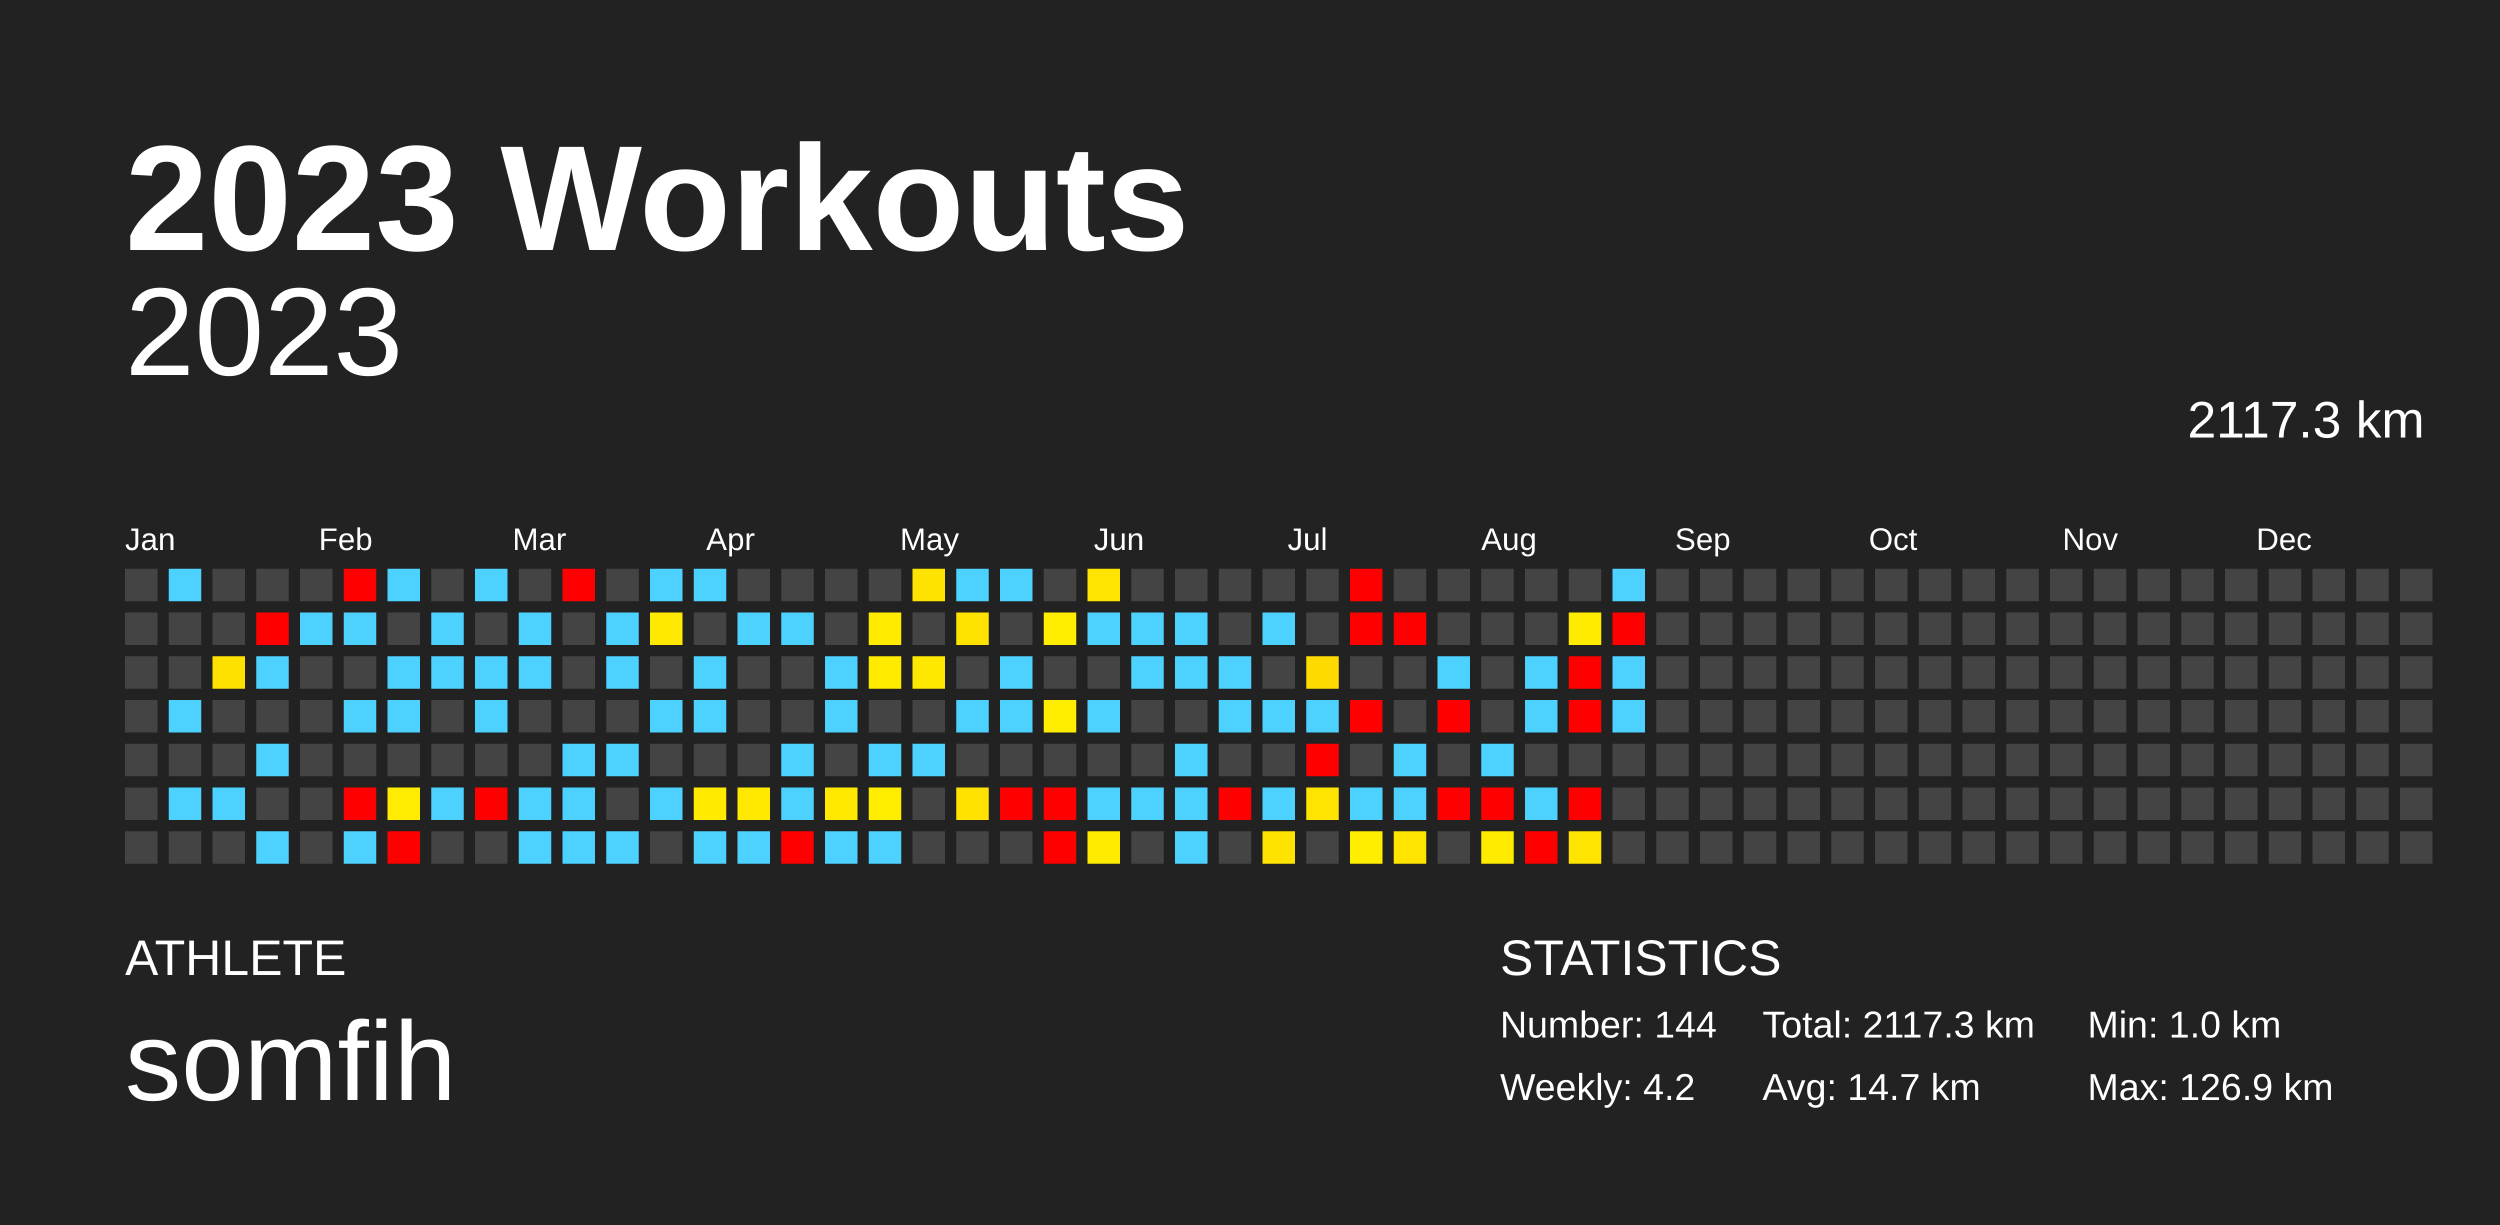
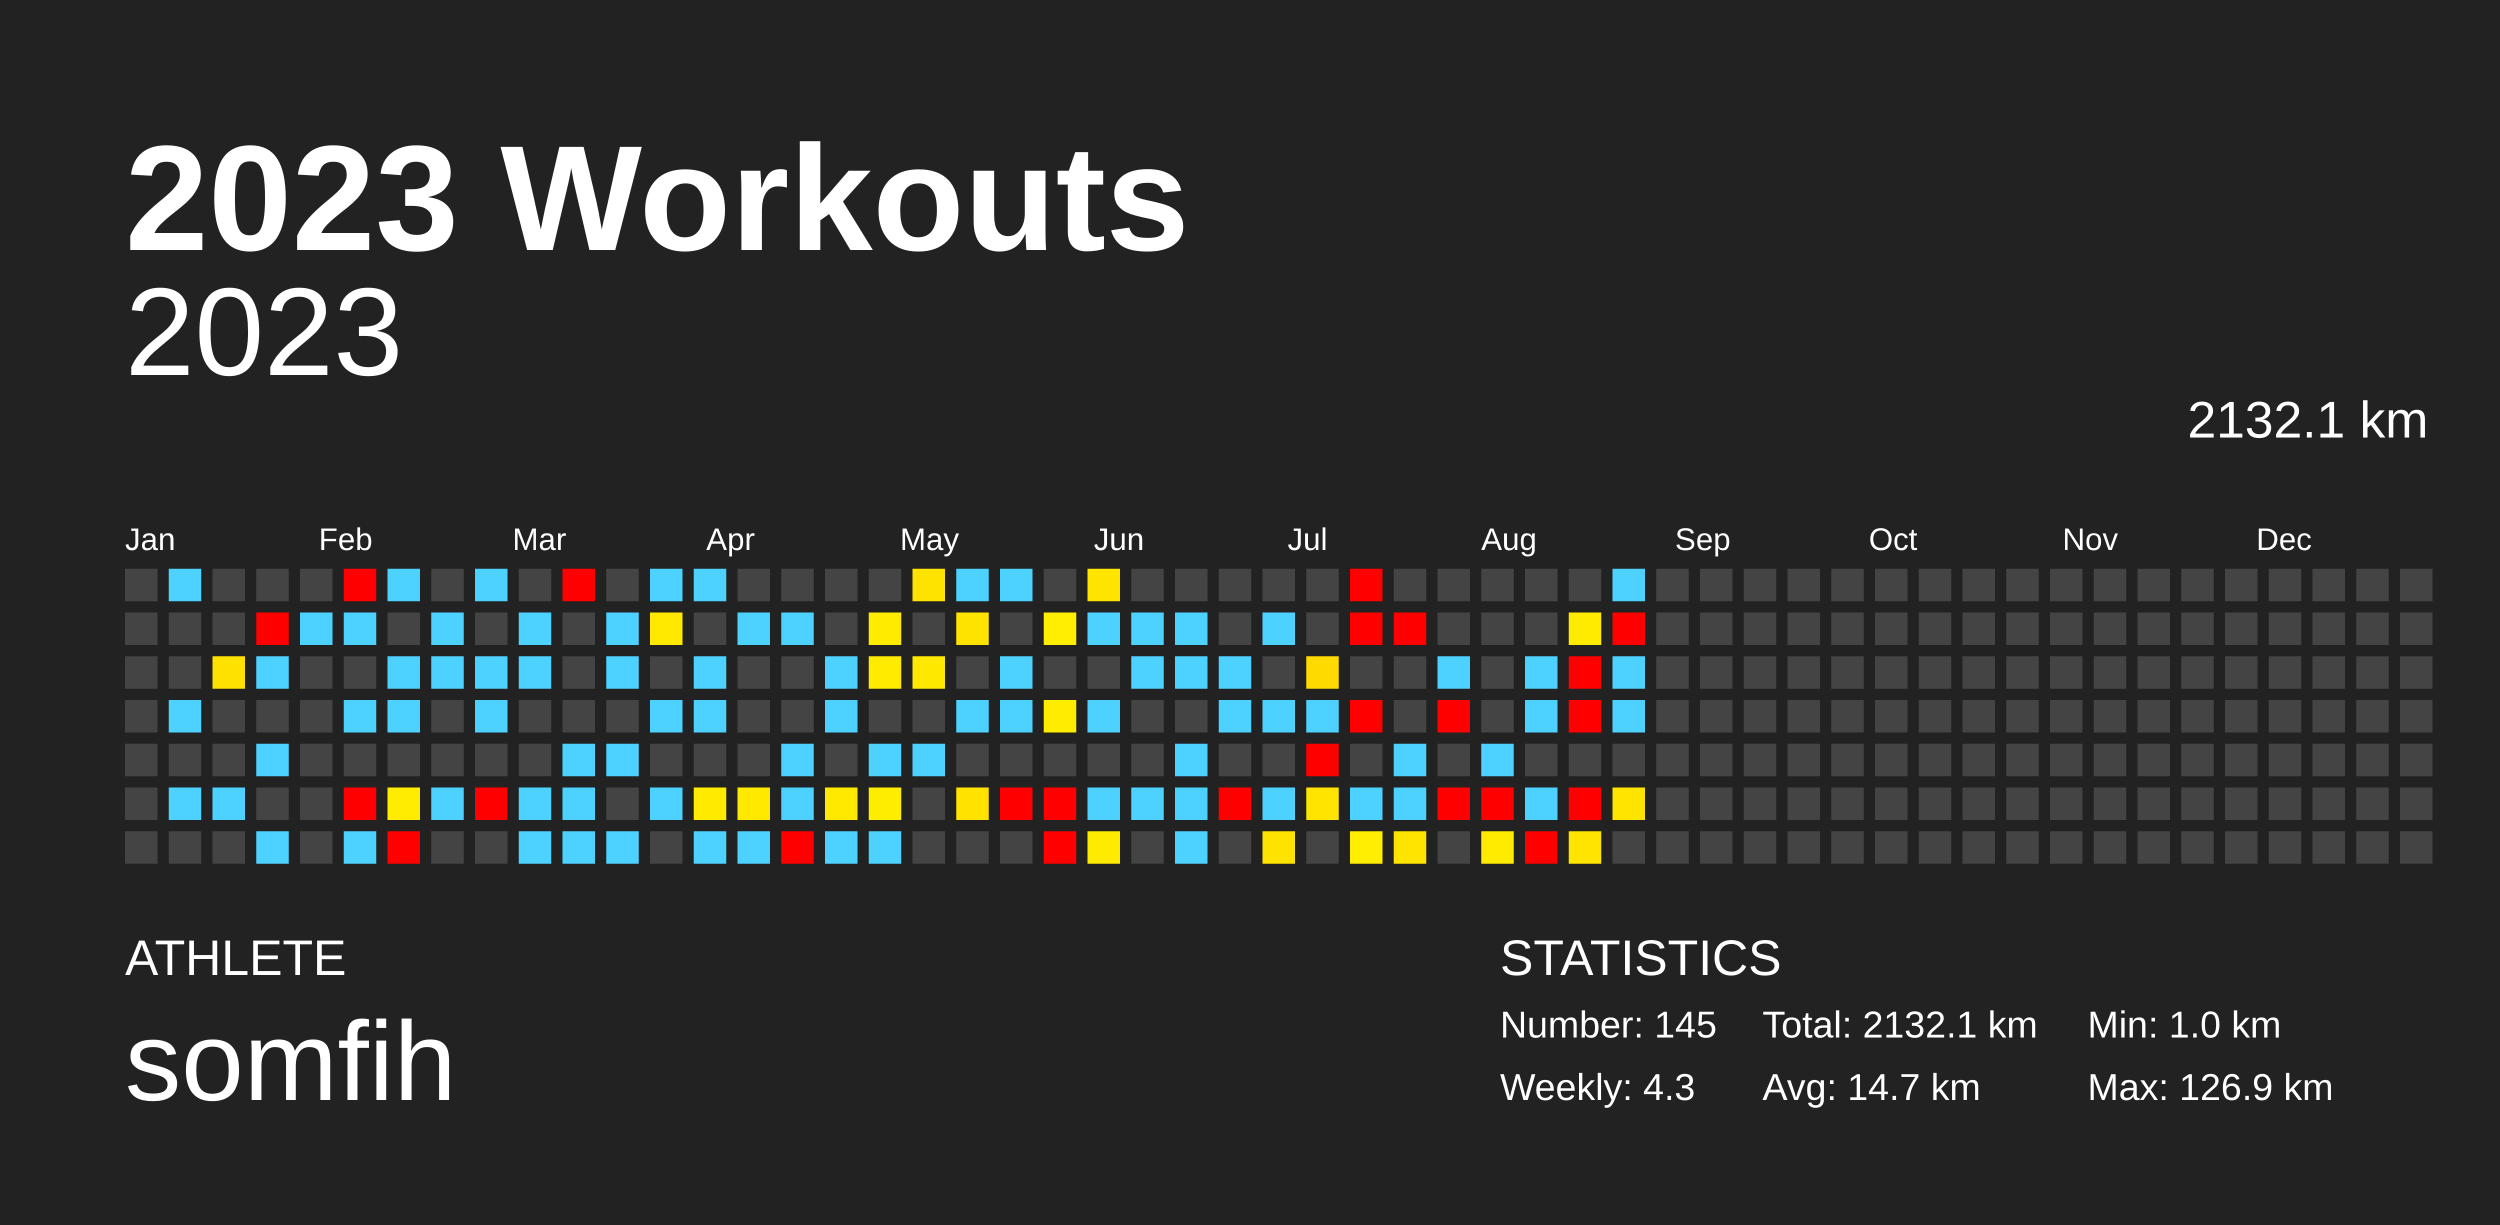
<svg xmlns="http://www.w3.org/2000/svg" baseProfile="full" height="98mm" version="1.1" viewBox="0,0,200,98" width="200mm">
  <defs />
  <rect fill="#222222" height="98" width="200" x="0" y="0" />
  <text fill="#FFFFFF" style="font-size:12px; font-family:Arial; font-weight:bold;" x="10" y="20">2023 Workouts</text>
  <text fill="#FFFFFF" style="font-size:4px; font-family:Arial" x="10" y="78">ATHLETE</text>
  <text fill="#FFFFFF" style="font-size:9px; font-family:Arial" x="10" y="88">somfih</text>
  <text fill="#FFFFFF" style="font-size:4px; font-family:Arial" x="120" y="78">STATISTICS</text>
-   <text fill="#FFFFFF" style="font-size:3px; font-family:Arial" x="120" y="83">Number: 144</text>
-   <text fill="#FFFFFF" style="font-size:3px; font-family:Arial" x="120" y="88">Weekly: 4.2</text>
-   <text fill="#FFFFFF" style="font-size:3px; font-family:Arial" x="141" y="83">Total: 2117.3 km</text>
+   <text fill="#FFFFFF" style="font-size:3px; font-family:Arial" x="120" y="83">Number: 145</text>
+   <text fill="#FFFFFF" style="font-size:3px; font-family:Arial" x="120" y="88">Weekly: 4.3</text>
+   <text fill="#FFFFFF" style="font-size:3px; font-family:Arial" x="141" y="83">Total: 2132.1 km</text>
  <text fill="#FFFFFF" style="font-size:3px; font-family:Arial" x="141" y="88">Avg: 14.7 km</text>
  <text fill="#FFFFFF" style="font-size:3px; font-family:Arial" x="167" y="83">Min: 1.0 km</text>
  <text fill="#FFFFFF" style="font-size:3px; font-family:Arial" x="167" y="88">Max: 126.9 km</text>
  <text alignment-baseline="hanging" fill="#FFFFFF" style="font-size:10.0px; font-family:Arial;" x="10" y="30">2023</text>
-   <text alignment-baseline="hanging" fill="#FFFFFF" style="font-size:4.125px; font-family:Arial;" x="175" y="35">2117.3 km</text>
+   <text alignment-baseline="hanging" fill="#FFFFFF" style="font-size:4.125px; font-family:Arial;" x="175" y="35">2132.1 km</text>
  <text fill="#FFFFFF" style="font-size:2.5px; font-family:Arial" x="10.0" y="44">Jan</text>
  <text fill="#FFFFFF" style="font-size:2.5px; font-family:Arial" x="25.5" y="44">Feb</text>
  <text fill="#FFFFFF" style="font-size:2.5px; font-family:Arial" x="41.0" y="44">Mar</text>
  <text fill="#FFFFFF" style="font-size:2.5px; font-family:Arial" x="56.5" y="44">Apr</text>
  <text fill="#FFFFFF" style="font-size:2.5px; font-family:Arial" x="72.0" y="44">May</text>
  <text fill="#FFFFFF" style="font-size:2.5px; font-family:Arial" x="87.5" y="44">Jun</text>
  <text fill="#FFFFFF" style="font-size:2.5px; font-family:Arial" x="103.0" y="44">Jul</text>
  <text fill="#FFFFFF" style="font-size:2.5px; font-family:Arial" x="118.5" y="44">Aug</text>
  <text fill="#FFFFFF" style="font-size:2.5px; font-family:Arial" x="134.0" y="44">Sep</text>
  <text fill="#FFFFFF" style="font-size:2.5px; font-family:Arial" x="149.5" y="44">Oct</text>
  <text fill="#FFFFFF" style="font-size:2.5px; font-family:Arial" x="165.0" y="44">Nov</text>
  <text fill="#FFFFFF" style="font-size:2.5px; font-family:Arial" x="180.5" y="44">Dec</text>
  <rect fill="#444444" height="2.6" width="2.6" x="10.0" y="45.5" />
  <rect fill="#444444" height="2.6" width="2.6" x="10.0" y="49.0" />
  <rect fill="#444444" height="2.6" width="2.6" x="10.0" y="52.5" />
  <rect fill="#444444" height="2.6" width="2.6" x="10.0" y="56.0" />
  <rect fill="#444444" height="2.6" width="2.6" x="10.0" y="59.5" />
  <rect fill="#444444" height="2.6" width="2.6" x="10.0" y="63.0" />
  <rect fill="#444444" height="2.6" width="2.6" x="10.0" y="66.5" />
  <rect fill="#4dd2ff" height="2.6" width="2.6" x="13.5" y="45.5" />
  <rect fill="#444444" height="2.6" width="2.6" x="13.5" y="49.0" />
  <rect fill="#444444" height="2.6" width="2.6" x="13.5" y="52.5" />
  <rect fill="#4dd2ff" height="2.6" width="2.6" x="13.5" y="56.0" />
  <rect fill="#444444" height="2.6" width="2.6" x="13.5" y="59.5" />
  <rect fill="#4dd2ff" height="2.6" width="2.6" x="13.5" y="63.0" />
  <rect fill="#444444" height="2.6" width="2.6" x="13.5" y="66.5" />
  <rect fill="#444444" height="2.6" width="2.6" x="17.0" y="45.5" />
  <rect fill="#444444" height="2.6" width="2.6" x="17.0" y="49.0" />
  <rect fill="#ffe100" height="2.6" width="2.6" x="17.0" y="52.5" />
  <rect fill="#444444" height="2.6" width="2.6" x="17.0" y="56.0" />
  <rect fill="#444444" height="2.6" width="2.6" x="17.0" y="59.5" />
  <rect fill="#4dd2ff" height="2.6" width="2.6" x="17.0" y="63.0" />
  <rect fill="#444444" height="2.6" width="2.6" x="17.0" y="66.5" />
  <rect fill="#444444" height="2.6" width="2.6" x="20.5" y="45.5" />
  <rect fill="red" height="2.6" width="2.6" x="20.5" y="49.0" />
  <rect fill="#4dd2ff" height="2.6" width="2.6" x="20.5" y="52.5" />
  <rect fill="#444444" height="2.6" width="2.6" x="20.5" y="56.0" />
  <rect fill="#4dd2ff" height="2.6" width="2.6" x="20.5" y="59.5" />
  <rect fill="#444444" height="2.6" width="2.6" x="20.5" y="63.0" />
  <rect fill="#4dd2ff" height="2.6" width="2.6" x="20.5" y="66.5" />
  <rect fill="#444444" height="2.6" width="2.6" x="24.0" y="45.5" />
  <rect fill="#4dd2ff" height="2.6" width="2.6" x="24.0" y="49.0" />
  <rect fill="#444444" height="2.6" width="2.6" x="24.0" y="52.5" />
  <rect fill="#444444" height="2.6" width="2.6" x="24.0" y="56.0" />
  <rect fill="#444444" height="2.6" width="2.6" x="24.0" y="59.5" />
  <rect fill="#444444" height="2.6" width="2.6" x="24.0" y="63.0" />
  <rect fill="#444444" height="2.6" width="2.6" x="24.0" y="66.5" />
  <rect fill="red" height="2.6" width="2.6" x="27.5" y="45.5" />
  <rect fill="#4dd2ff" height="2.6" width="2.6" x="27.5" y="49.0" />
  <rect fill="#444444" height="2.6" width="2.6" x="27.5" y="52.5" />
  <rect fill="#4dd2ff" height="2.6" width="2.6" x="27.5" y="56.0" />
  <rect fill="#444444" height="2.6" width="2.6" x="27.5" y="59.5" />
  <rect fill="red" height="2.6" width="2.6" x="27.5" y="63.0" />
  <rect fill="#4dd2ff" height="2.6" width="2.6" x="27.5" y="66.5" />
  <rect fill="#4dd2ff" height="2.6" width="2.6" x="31.0" y="45.5" />
  <rect fill="#444444" height="2.6" width="2.6" x="31.0" y="49.0" />
  <rect fill="#4dd2ff" height="2.6" width="2.6" x="31.0" y="52.5" />
  <rect fill="#4dd2ff" height="2.6" width="2.6" x="31.0" y="56.0" />
  <rect fill="#444444" height="2.6" width="2.6" x="31.0" y="59.5" />
  <rect fill="#ffec00" height="2.6" width="2.6" x="31.0" y="63.0" />
  <rect fill="red" height="2.6" width="2.6" x="31.0" y="66.5" />
  <rect fill="#444444" height="2.6" width="2.6" x="34.5" y="45.5" />
  <rect fill="#4dd2ff" height="2.6" width="2.6" x="34.5" y="49.0" />
  <rect fill="#4dd2ff" height="2.6" width="2.6" x="34.5" y="52.5" />
  <rect fill="#444444" height="2.6" width="2.6" x="34.5" y="56.0" />
  <rect fill="#444444" height="2.6" width="2.6" x="34.5" y="59.5" />
  <rect fill="#4dd2ff" height="2.6" width="2.6" x="34.5" y="63.0" />
  <rect fill="#444444" height="2.6" width="2.6" x="34.5" y="66.5" />
  <rect fill="#4dd2ff" height="2.6" width="2.6" x="38.0" y="45.5" />
  <rect fill="#444444" height="2.6" width="2.6" x="38.0" y="49.0" />
  <rect fill="#4dd2ff" height="2.6" width="2.6" x="38.0" y="52.5" />
  <rect fill="#4dd2ff" height="2.6" width="2.6" x="38.0" y="56.0" />
  <rect fill="#444444" height="2.6" width="2.6" x="38.0" y="59.5" />
  <rect fill="red" height="2.6" width="2.6" x="38.0" y="63.0" />
  <rect fill="#444444" height="2.6" width="2.6" x="38.0" y="66.5" />
  <rect fill="#444444" height="2.6" width="2.6" x="41.5" y="45.5" />
  <rect fill="#4dd2ff" height="2.6" width="2.6" x="41.5" y="49.0" />
  <rect fill="#4dd2ff" height="2.6" width="2.6" x="41.5" y="52.5" />
  <rect fill="#444444" height="2.6" width="2.6" x="41.5" y="56.0" />
  <rect fill="#444444" height="2.6" width="2.6" x="41.5" y="59.5" />
  <rect fill="#4dd2ff" height="2.6" width="2.6" x="41.5" y="63.0" />
  <rect fill="#4dd2ff" height="2.6" width="2.6" x="41.5" y="66.5" />
  <rect fill="red" height="2.6" width="2.6" x="45.0" y="45.5" />
  <rect fill="#444444" height="2.6" width="2.6" x="45.0" y="49.0" />
  <rect fill="#444444" height="2.6" width="2.6" x="45.0" y="52.5" />
  <rect fill="#444444" height="2.6" width="2.6" x="45.0" y="56.0" />
  <rect fill="#4dd2ff" height="2.6" width="2.6" x="45.0" y="59.5" />
  <rect fill="#4dd2ff" height="2.6" width="2.6" x="45.0" y="63.0" />
  <rect fill="#4dd2ff" height="2.6" width="2.6" x="45.0" y="66.5" />
  <rect fill="#444444" height="2.6" width="2.6" x="48.5" y="45.5" />
  <rect fill="#4dd2ff" height="2.6" width="2.6" x="48.5" y="49.0" />
  <rect fill="#4dd2ff" height="2.6" width="2.6" x="48.5" y="52.5" />
  <rect fill="#444444" height="2.6" width="2.6" x="48.5" y="56.0" />
  <rect fill="#4dd2ff" height="2.6" width="2.6" x="48.5" y="59.5" />
  <rect fill="#444444" height="2.6" width="2.6" x="48.5" y="63.0" />
  <rect fill="#4dd2ff" height="2.6" width="2.6" x="48.5" y="66.5" />
  <rect fill="#4dd2ff" height="2.6" width="2.6" x="52.0" y="45.5" />
  <rect fill="#ffe900" height="2.6" width="2.6" x="52.0" y="49.0" />
  <rect fill="#444444" height="2.6" width="2.6" x="52.0" y="52.5" />
  <rect fill="#4dd2ff" height="2.6" width="2.6" x="52.0" y="56.0" />
  <rect fill="#444444" height="2.6" width="2.6" x="52.0" y="59.5" />
  <rect fill="#4dd2ff" height="2.6" width="2.6" x="52.0" y="63.0" />
  <rect fill="#444444" height="2.6" width="2.6" x="52.0" y="66.5" />
  <rect fill="#4dd2ff" height="2.6" width="2.6" x="55.5" y="45.5" />
  <rect fill="#444444" height="2.6" width="2.6" x="55.5" y="49.0" />
  <rect fill="#4dd2ff" height="2.6" width="2.6" x="55.5" y="52.5" />
  <rect fill="#4dd2ff" height="2.6" width="2.6" x="55.5" y="56.0" />
  <rect fill="#444444" height="2.6" width="2.6" x="55.5" y="59.5" />
  <rect fill="#ffea00" height="2.6" width="2.6" x="55.5" y="63.0" />
  <rect fill="#4dd2ff" height="2.6" width="2.6" x="55.5" y="66.5" />
  <rect fill="#444444" height="2.6" width="2.6" x="59.0" y="45.5" />
  <rect fill="#4dd2ff" height="2.6" width="2.6" x="59.0" y="49.0" />
  <rect fill="#444444" height="2.6" width="2.6" x="59.0" y="52.5" />
  <rect fill="#444444" height="2.6" width="2.6" x="59.0" y="56.0" />
  <rect fill="#444444" height="2.6" width="2.6" x="59.0" y="59.5" />
  <rect fill="#ffe900" height="2.6" width="2.6" x="59.0" y="63.0" />
  <rect fill="#4dd2ff" height="2.6" width="2.6" x="59.0" y="66.5" />
  <rect fill="#444444" height="2.6" width="2.6" x="62.5" y="45.5" />
  <rect fill="#4dd2ff" height="2.6" width="2.6" x="62.5" y="49.0" />
  <rect fill="#444444" height="2.6" width="2.6" x="62.5" y="52.5" />
  <rect fill="#444444" height="2.6" width="2.6" x="62.5" y="56.0" />
  <rect fill="#4dd2ff" height="2.6" width="2.6" x="62.5" y="59.5" />
  <rect fill="#4dd2ff" height="2.6" width="2.6" x="62.5" y="63.0" />
  <rect fill="red" height="2.6" width="2.6" x="62.5" y="66.5" />
  <rect fill="#444444" height="2.6" width="2.6" x="66.0" y="45.5" />
  <rect fill="#444444" height="2.6" width="2.6" x="66.0" y="49.0" />
  <rect fill="#4dd2ff" height="2.6" width="2.6" x="66.0" y="52.5" />
  <rect fill="#4dd2ff" height="2.6" width="2.6" x="66.0" y="56.0" />
  <rect fill="#444444" height="2.6" width="2.6" x="66.0" y="59.5" />
  <rect fill="#ffe900" height="2.6" width="2.6" x="66.0" y="63.0" />
  <rect fill="#4dd2ff" height="2.6" width="2.6" x="66.0" y="66.5" />
  <rect fill="#444444" height="2.6" width="2.6" x="69.5" y="45.5" />
  <rect fill="#ffeb00" height="2.6" width="2.6" x="69.5" y="49.0" />
  <rect fill="#ffeb00" height="2.6" width="2.6" x="69.5" y="52.5" />
  <rect fill="#444444" height="2.6" width="2.6" x="69.5" y="56.0" />
  <rect fill="#4dd2ff" height="2.6" width="2.6" x="69.5" y="59.5" />
  <rect fill="#ffed00" height="2.6" width="2.6" x="69.5" y="63.0" />
  <rect fill="#4dd2ff" height="2.6" width="2.6" x="69.5" y="66.5" />
  <rect fill="#ffe300" height="2.6" width="2.6" x="73.0" y="45.5" />
  <rect fill="#444444" height="2.6" width="2.6" x="73.0" y="49.0" />
  <rect fill="#ffe800" height="2.6" width="2.6" x="73.0" y="52.5" />
  <rect fill="#444444" height="2.6" width="2.6" x="73.0" y="56.0" />
  <rect fill="#4dd2ff" height="2.6" width="2.6" x="73.0" y="59.5" />
  <rect fill="#444444" height="2.6" width="2.6" x="73.0" y="63.0" />
  <rect fill="#444444" height="2.6" width="2.6" x="73.0" y="66.5" />
  <rect fill="#4dd2ff" height="2.6" width="2.6" x="76.5" y="45.5" />
  <rect fill="#ffe300" height="2.6" width="2.6" x="76.5" y="49.0" />
  <rect fill="#444444" height="2.6" width="2.6" x="76.5" y="52.5" />
  <rect fill="#4dd2ff" height="2.6" width="2.6" x="76.5" y="56.0" />
  <rect fill="#444444" height="2.6" width="2.6" x="76.5" y="59.5" />
  <rect fill="#ffe200" height="2.6" width="2.6" x="76.5" y="63.0" />
  <rect fill="#444444" height="2.6" width="2.6" x="76.5" y="66.5" />
  <rect fill="#4dd2ff" height="2.6" width="2.6" x="80.0" y="45.5" />
  <rect fill="#444444" height="2.6" width="2.6" x="80.0" y="49.0" />
  <rect fill="#4dd2ff" height="2.6" width="2.6" x="80.0" y="52.5" />
  <rect fill="#4dd2ff" height="2.6" width="2.6" x="80.0" y="56.0" />
  <rect fill="#444444" height="2.6" width="2.6" x="80.0" y="59.5" />
  <rect fill="red" height="2.6" width="2.6" x="80.0" y="63.0" />
  <rect fill="#444444" height="2.6" width="2.6" x="80.0" y="66.5" />
  <rect fill="#444444" height="2.6" width="2.6" x="83.5" y="45.5" />
  <rect fill="#ffee00" height="2.6" width="2.6" x="83.5" y="49.0" />
  <rect fill="#444444" height="2.6" width="2.6" x="83.5" y="52.5" />
  <rect fill="#ffed00" height="2.6" width="2.6" x="83.5" y="56.0" />
  <rect fill="#444444" height="2.6" width="2.6" x="83.5" y="59.5" />
  <rect fill="red" height="2.6" width="2.6" x="83.5" y="63.0" />
  <rect fill="red" height="2.6" width="2.6" x="83.5" y="66.5" />
  <rect fill="#ffe400" height="2.6" width="2.6" x="87.0" y="45.5" />
  <rect fill="#4dd2ff" height="2.6" width="2.6" x="87.0" y="49.0" />
  <rect fill="#444444" height="2.6" width="2.6" x="87.0" y="52.5" />
  <rect fill="#4dd2ff" height="2.6" width="2.6" x="87.0" y="56.0" />
  <rect fill="#444444" height="2.6" width="2.6" x="87.0" y="59.5" />
  <rect fill="#4dd2ff" height="2.6" width="2.6" x="87.0" y="63.0" />
  <rect fill="#ffeb00" height="2.6" width="2.6" x="87.0" y="66.5" />
  <rect fill="#444444" height="2.6" width="2.6" x="90.5" y="45.5" />
  <rect fill="#4dd2ff" height="2.6" width="2.6" x="90.5" y="49.0" />
  <rect fill="#4dd2ff" height="2.6" width="2.6" x="90.5" y="52.5" />
  <rect fill="#444444" height="2.6" width="2.6" x="90.5" y="56.0" />
  <rect fill="#444444" height="2.6" width="2.6" x="90.5" y="59.5" />
  <rect fill="#4dd2ff" height="2.6" width="2.6" x="90.5" y="63.0" />
  <rect fill="#444444" height="2.6" width="2.6" x="90.5" y="66.5" />
  <rect fill="#444444" height="2.6" width="2.6" x="94.0" y="45.5" />
  <rect fill="#4dd2ff" height="2.6" width="2.6" x="94.0" y="49.0" />
  <rect fill="#4dd2ff" height="2.6" width="2.6" x="94.0" y="52.5" />
  <rect fill="#444444" height="2.6" width="2.6" x="94.0" y="56.0" />
  <rect fill="#4dd2ff" height="2.6" width="2.6" x="94.0" y="59.5" />
  <rect fill="#4dd2ff" height="2.6" width="2.6" x="94.0" y="63.0" />
  <rect fill="#4dd2ff" height="2.6" width="2.6" x="94.0" y="66.5" />
  <rect fill="#444444" height="2.6" width="2.6" x="97.5" y="45.5" />
  <rect fill="#444444" height="2.6" width="2.6" x="97.5" y="49.0" />
  <rect fill="#4dd2ff" height="2.6" width="2.6" x="97.5" y="52.5" />
  <rect fill="#4dd2ff" height="2.6" width="2.6" x="97.5" y="56.0" />
  <rect fill="#444444" height="2.6" width="2.6" x="97.5" y="59.5" />
  <rect fill="red" height="2.6" width="2.6" x="97.5" y="63.0" />
  <rect fill="#444444" height="2.6" width="2.6" x="97.5" y="66.5" />
  <rect fill="#444444" height="2.6" width="2.6" x="101.0" y="45.5" />
  <rect fill="#4dd2ff" height="2.6" width="2.6" x="101.0" y="49.0" />
  <rect fill="#444444" height="2.6" width="2.6" x="101.0" y="52.5" />
  <rect fill="#4dd2ff" height="2.6" width="2.6" x="101.0" y="56.0" />
  <rect fill="#444444" height="2.6" width="2.6" x="101.0" y="59.5" />
  <rect fill="#4dd2ff" height="2.6" width="2.6" x="101.0" y="63.0" />
  <rect fill="#ffe300" height="2.6" width="2.6" x="101.0" y="66.5" />
  <rect fill="#444444" height="2.6" width="2.6" x="104.5" y="45.5" />
  <rect fill="#444444" height="2.6" width="2.6" x="104.5" y="49.0" />
  <rect fill="#ffda00" height="2.6" width="2.6" x="104.5" y="52.5" />
  <rect fill="#4dd2ff" height="2.6" width="2.6" x="104.5" y="56.0" />
  <rect fill="red" height="2.6" width="2.6" x="104.5" y="59.5" />
  <rect fill="#ffe400" height="2.6" width="2.6" x="104.5" y="63.0" />
  <rect fill="#444444" height="2.6" width="2.6" x="104.5" y="66.5" />
  <rect fill="red" height="2.6" width="2.6" x="108.0" y="45.5" />
  <rect fill="red" height="2.6" width="2.6" x="108.0" y="49.0" />
  <rect fill="#444444" height="2.6" width="2.6" x="108.0" y="52.5" />
  <rect fill="red" height="2.6" width="2.6" x="108.0" y="56.0" />
  <rect fill="#444444" height="2.6" width="2.6" x="108.0" y="59.5" />
  <rect fill="#4dd2ff" height="2.6" width="2.6" x="108.0" y="63.0" />
  <rect fill="#ffee00" height="2.6" width="2.6" x="108.0" y="66.5" />
  <rect fill="#444444" height="2.6" width="2.6" x="111.5" y="45.5" />
  <rect fill="red" height="2.6" width="2.6" x="111.5" y="49.0" />
  <rect fill="#444444" height="2.6" width="2.6" x="111.5" y="52.5" />
  <rect fill="#444444" height="2.6" width="2.6" x="111.5" y="56.0" />
  <rect fill="#4dd2ff" height="2.6" width="2.6" x="111.5" y="59.5" />
  <rect fill="#4dd2ff" height="2.6" width="2.6" x="111.5" y="63.0" />
  <rect fill="#ffe400" height="2.6" width="2.6" x="111.5" y="66.5" />
  <rect fill="#444444" height="2.6" width="2.6" x="115.0" y="45.5" />
  <rect fill="#444444" height="2.6" width="2.6" x="115.0" y="49.0" />
  <rect fill="#4dd2ff" height="2.6" width="2.6" x="115.0" y="52.5" />
  <rect fill="red" height="2.6" width="2.6" x="115.0" y="56.0" />
  <rect fill="#444444" height="2.6" width="2.6" x="115.0" y="59.5" />
  <rect fill="red" height="2.6" width="2.6" x="115.0" y="63.0" />
  <rect fill="#444444" height="2.6" width="2.6" x="115.0" y="66.5" />
  <rect fill="#444444" height="2.6" width="2.6" x="118.5" y="45.5" />
  <rect fill="#444444" height="2.6" width="2.6" x="118.5" y="49.0" />
  <rect fill="#444444" height="2.6" width="2.6" x="118.5" y="52.5" />
  <rect fill="#444444" height="2.6" width="2.6" x="118.5" y="56.0" />
  <rect fill="#4dd2ff" height="2.6" width="2.6" x="118.5" y="59.5" />
  <rect fill="red" height="2.6" width="2.6" x="118.5" y="63.0" />
  <rect fill="#ffeb00" height="2.6" width="2.6" x="118.5" y="66.5" />
  <rect fill="#444444" height="2.6" width="2.6" x="122.0" y="45.5" />
  <rect fill="#444444" height="2.6" width="2.6" x="122.0" y="49.0" />
  <rect fill="#4dd2ff" height="2.6" width="2.6" x="122.0" y="52.5" />
  <rect fill="#4dd2ff" height="2.6" width="2.6" x="122.0" y="56.0" />
  <rect fill="#444444" height="2.6" width="2.6" x="122.0" y="59.5" />
  <rect fill="#4dd2ff" height="2.6" width="2.6" x="122.0" y="63.0" />
  <rect fill="red" height="2.6" width="2.6" x="122.0" y="66.5" />
  <rect fill="#444444" height="2.6" width="2.6" x="125.5" y="45.5" />
  <rect fill="#ffeb00" height="2.6" width="2.6" x="125.5" y="49.0" />
  <rect fill="red" height="2.6" width="2.6" x="125.5" y="52.5" />
  <rect fill="red" height="2.6" width="2.6" x="125.5" y="56.0" />
  <rect fill="#444444" height="2.6" width="2.6" x="125.5" y="59.5" />
  <rect fill="red" height="2.6" width="2.6" x="125.5" y="63.0" />
  <rect fill="#ffe400" height="2.6" width="2.6" x="125.5" y="66.5" />
  <rect fill="#4dd2ff" height="2.6" width="2.6" x="129.0" y="45.5" />
  <rect fill="red" height="2.6" width="2.6" x="129.0" y="49.0" />
  <rect fill="#4dd2ff" height="2.6" width="2.6" x="129.0" y="52.5" />
  <rect fill="#4dd2ff" height="2.6" width="2.6" x="129.0" y="56.0" />
  <rect fill="#444444" height="2.6" width="2.6" x="129.0" y="59.5" />
-   <rect fill="#444444" height="2.6" width="2.6" x="129.0" y="63.0" />
+   <rect fill="#ffe400" height="2.6" width="2.6" x="129.0" y="63.0" />
  <rect fill="#444444" height="2.6" width="2.6" x="129.0" y="66.5" />
  <rect fill="#444444" height="2.6" width="2.6" x="132.5" y="45.5" />
  <rect fill="#444444" height="2.6" width="2.6" x="132.5" y="49.0" />
  <rect fill="#444444" height="2.6" width="2.6" x="132.5" y="52.5" />
  <rect fill="#444444" height="2.6" width="2.6" x="132.5" y="56.0" />
  <rect fill="#444444" height="2.6" width="2.6" x="132.5" y="59.5" />
  <rect fill="#444444" height="2.6" width="2.6" x="132.5" y="63.0" />
  <rect fill="#444444" height="2.6" width="2.6" x="132.5" y="66.5" />
  <rect fill="#444444" height="2.6" width="2.6" x="136.0" y="45.5" />
  <rect fill="#444444" height="2.6" width="2.6" x="136.0" y="49.0" />
  <rect fill="#444444" height="2.6" width="2.6" x="136.0" y="52.5" />
  <rect fill="#444444" height="2.6" width="2.6" x="136.0" y="56.0" />
  <rect fill="#444444" height="2.6" width="2.6" x="136.0" y="59.5" />
  <rect fill="#444444" height="2.6" width="2.6" x="136.0" y="63.0" />
  <rect fill="#444444" height="2.6" width="2.6" x="136.0" y="66.5" />
  <rect fill="#444444" height="2.6" width="2.6" x="139.5" y="45.5" />
  <rect fill="#444444" height="2.6" width="2.6" x="139.5" y="49.0" />
  <rect fill="#444444" height="2.6" width="2.6" x="139.5" y="52.5" />
  <rect fill="#444444" height="2.6" width="2.6" x="139.5" y="56.0" />
  <rect fill="#444444" height="2.6" width="2.6" x="139.5" y="59.5" />
  <rect fill="#444444" height="2.6" width="2.6" x="139.5" y="63.0" />
  <rect fill="#444444" height="2.6" width="2.6" x="139.5" y="66.5" />
  <rect fill="#444444" height="2.6" width="2.6" x="143.0" y="45.5" />
  <rect fill="#444444" height="2.6" width="2.6" x="143.0" y="49.0" />
  <rect fill="#444444" height="2.6" width="2.6" x="143.0" y="52.5" />
  <rect fill="#444444" height="2.6" width="2.6" x="143.0" y="56.0" />
  <rect fill="#444444" height="2.6" width="2.6" x="143.0" y="59.5" />
  <rect fill="#444444" height="2.6" width="2.6" x="143.0" y="63.0" />
  <rect fill="#444444" height="2.6" width="2.6" x="143.0" y="66.5" />
  <rect fill="#444444" height="2.6" width="2.6" x="146.5" y="45.5" />
  <rect fill="#444444" height="2.6" width="2.6" x="146.5" y="49.0" />
  <rect fill="#444444" height="2.6" width="2.6" x="146.5" y="52.5" />
  <rect fill="#444444" height="2.6" width="2.6" x="146.5" y="56.0" />
  <rect fill="#444444" height="2.6" width="2.6" x="146.5" y="59.5" />
  <rect fill="#444444" height="2.6" width="2.6" x="146.5" y="63.0" />
  <rect fill="#444444" height="2.6" width="2.6" x="146.5" y="66.5" />
  <rect fill="#444444" height="2.6" width="2.6" x="150.0" y="45.5" />
  <rect fill="#444444" height="2.6" width="2.6" x="150.0" y="49.0" />
  <rect fill="#444444" height="2.6" width="2.6" x="150.0" y="52.5" />
  <rect fill="#444444" height="2.6" width="2.6" x="150.0" y="56.0" />
  <rect fill="#444444" height="2.6" width="2.6" x="150.0" y="59.5" />
  <rect fill="#444444" height="2.6" width="2.6" x="150.0" y="63.0" />
  <rect fill="#444444" height="2.6" width="2.6" x="150.0" y="66.5" />
  <rect fill="#444444" height="2.6" width="2.6" x="153.5" y="45.5" />
  <rect fill="#444444" height="2.6" width="2.6" x="153.5" y="49.0" />
  <rect fill="#444444" height="2.6" width="2.6" x="153.5" y="52.5" />
  <rect fill="#444444" height="2.6" width="2.6" x="153.5" y="56.0" />
  <rect fill="#444444" height="2.6" width="2.6" x="153.5" y="59.5" />
  <rect fill="#444444" height="2.6" width="2.6" x="153.5" y="63.0" />
  <rect fill="#444444" height="2.6" width="2.6" x="153.5" y="66.5" />
  <rect fill="#444444" height="2.6" width="2.6" x="157.0" y="45.5" />
  <rect fill="#444444" height="2.6" width="2.6" x="157.0" y="49.0" />
  <rect fill="#444444" height="2.6" width="2.6" x="157.0" y="52.5" />
  <rect fill="#444444" height="2.6" width="2.6" x="157.0" y="56.0" />
  <rect fill="#444444" height="2.6" width="2.6" x="157.0" y="59.5" />
  <rect fill="#444444" height="2.6" width="2.6" x="157.0" y="63.0" />
  <rect fill="#444444" height="2.6" width="2.6" x="157.0" y="66.5" />
  <rect fill="#444444" height="2.6" width="2.6" x="160.5" y="45.5" />
  <rect fill="#444444" height="2.6" width="2.6" x="160.5" y="49.0" />
  <rect fill="#444444" height="2.6" width="2.6" x="160.5" y="52.5" />
  <rect fill="#444444" height="2.6" width="2.6" x="160.5" y="56.0" />
  <rect fill="#444444" height="2.6" width="2.6" x="160.5" y="59.5" />
  <rect fill="#444444" height="2.6" width="2.6" x="160.5" y="63.0" />
  <rect fill="#444444" height="2.6" width="2.6" x="160.5" y="66.5" />
  <rect fill="#444444" height="2.6" width="2.6" x="164.0" y="45.5" />
  <rect fill="#444444" height="2.6" width="2.6" x="164.0" y="49.0" />
  <rect fill="#444444" height="2.6" width="2.6" x="164.0" y="52.5" />
  <rect fill="#444444" height="2.6" width="2.6" x="164.0" y="56.0" />
  <rect fill="#444444" height="2.6" width="2.6" x="164.0" y="59.5" />
  <rect fill="#444444" height="2.6" width="2.6" x="164.0" y="63.0" />
  <rect fill="#444444" height="2.6" width="2.6" x="164.0" y="66.5" />
  <rect fill="#444444" height="2.6" width="2.6" x="167.5" y="45.5" />
  <rect fill="#444444" height="2.6" width="2.6" x="167.5" y="49.0" />
  <rect fill="#444444" height="2.6" width="2.6" x="167.5" y="52.5" />
  <rect fill="#444444" height="2.6" width="2.6" x="167.5" y="56.0" />
  <rect fill="#444444" height="2.6" width="2.6" x="167.5" y="59.5" />
  <rect fill="#444444" height="2.6" width="2.6" x="167.5" y="63.0" />
  <rect fill="#444444" height="2.6" width="2.6" x="167.5" y="66.5" />
  <rect fill="#444444" height="2.6" width="2.6" x="171.0" y="45.5" />
  <rect fill="#444444" height="2.6" width="2.6" x="171.0" y="49.0" />
  <rect fill="#444444" height="2.6" width="2.6" x="171.0" y="52.5" />
  <rect fill="#444444" height="2.6" width="2.6" x="171.0" y="56.0" />
  <rect fill="#444444" height="2.6" width="2.6" x="171.0" y="59.5" />
  <rect fill="#444444" height="2.6" width="2.6" x="171.0" y="63.0" />
  <rect fill="#444444" height="2.6" width="2.6" x="171.0" y="66.5" />
  <rect fill="#444444" height="2.6" width="2.6" x="174.5" y="45.5" />
  <rect fill="#444444" height="2.6" width="2.6" x="174.5" y="49.0" />
  <rect fill="#444444" height="2.6" width="2.6" x="174.5" y="52.5" />
  <rect fill="#444444" height="2.6" width="2.6" x="174.5" y="56.0" />
  <rect fill="#444444" height="2.6" width="2.6" x="174.5" y="59.5" />
  <rect fill="#444444" height="2.6" width="2.6" x="174.5" y="63.0" />
  <rect fill="#444444" height="2.6" width="2.6" x="174.5" y="66.5" />
  <rect fill="#444444" height="2.6" width="2.6" x="178.0" y="45.5" />
  <rect fill="#444444" height="2.6" width="2.6" x="178.0" y="49.0" />
  <rect fill="#444444" height="2.6" width="2.6" x="178.0" y="52.5" />
  <rect fill="#444444" height="2.6" width="2.6" x="178.0" y="56.0" />
  <rect fill="#444444" height="2.6" width="2.6" x="178.0" y="59.5" />
  <rect fill="#444444" height="2.6" width="2.6" x="178.0" y="63.0" />
  <rect fill="#444444" height="2.6" width="2.6" x="178.0" y="66.5" />
  <rect fill="#444444" height="2.6" width="2.6" x="181.5" y="45.5" />
  <rect fill="#444444" height="2.6" width="2.6" x="181.5" y="49.0" />
  <rect fill="#444444" height="2.6" width="2.6" x="181.5" y="52.5" />
  <rect fill="#444444" height="2.6" width="2.6" x="181.5" y="56.0" />
  <rect fill="#444444" height="2.6" width="2.6" x="181.5" y="59.5" />
  <rect fill="#444444" height="2.6" width="2.6" x="181.5" y="63.0" />
  <rect fill="#444444" height="2.6" width="2.6" x="181.5" y="66.5" />
  <rect fill="#444444" height="2.6" width="2.6" x="185.0" y="45.5" />
  <rect fill="#444444" height="2.6" width="2.6" x="185.0" y="49.0" />
  <rect fill="#444444" height="2.6" width="2.6" x="185.0" y="52.5" />
  <rect fill="#444444" height="2.6" width="2.6" x="185.0" y="56.0" />
  <rect fill="#444444" height="2.6" width="2.6" x="185.0" y="59.5" />
  <rect fill="#444444" height="2.6" width="2.6" x="185.0" y="63.0" />
  <rect fill="#444444" height="2.6" width="2.6" x="185.0" y="66.5" />
  <rect fill="#444444" height="2.6" width="2.6" x="188.5" y="45.5" />
  <rect fill="#444444" height="2.6" width="2.6" x="188.5" y="49.0" />
  <rect fill="#444444" height="2.6" width="2.6" x="188.5" y="52.5" />
  <rect fill="#444444" height="2.6" width="2.6" x="188.5" y="56.0" />
  <rect fill="#444444" height="2.6" width="2.6" x="188.5" y="59.5" />
  <rect fill="#444444" height="2.6" width="2.6" x="188.5" y="63.0" />
  <rect fill="#444444" height="2.6" width="2.6" x="188.5" y="66.5" />
  <rect fill="#444444" height="2.6" width="2.6" x="192.0" y="45.5" />
  <rect fill="#444444" height="2.6" width="2.6" x="192.0" y="49.0" />
  <rect fill="#444444" height="2.6" width="2.6" x="192.0" y="52.5" />
  <rect fill="#444444" height="2.6" width="2.6" x="192.0" y="56.0" />
  <rect fill="#444444" height="2.6" width="2.6" x="192.0" y="59.5" />
  <rect fill="#444444" height="2.6" width="2.6" x="192.0" y="63.0" />
  <rect fill="#444444" height="2.6" width="2.6" x="192.0" y="66.5" />
</svg>
